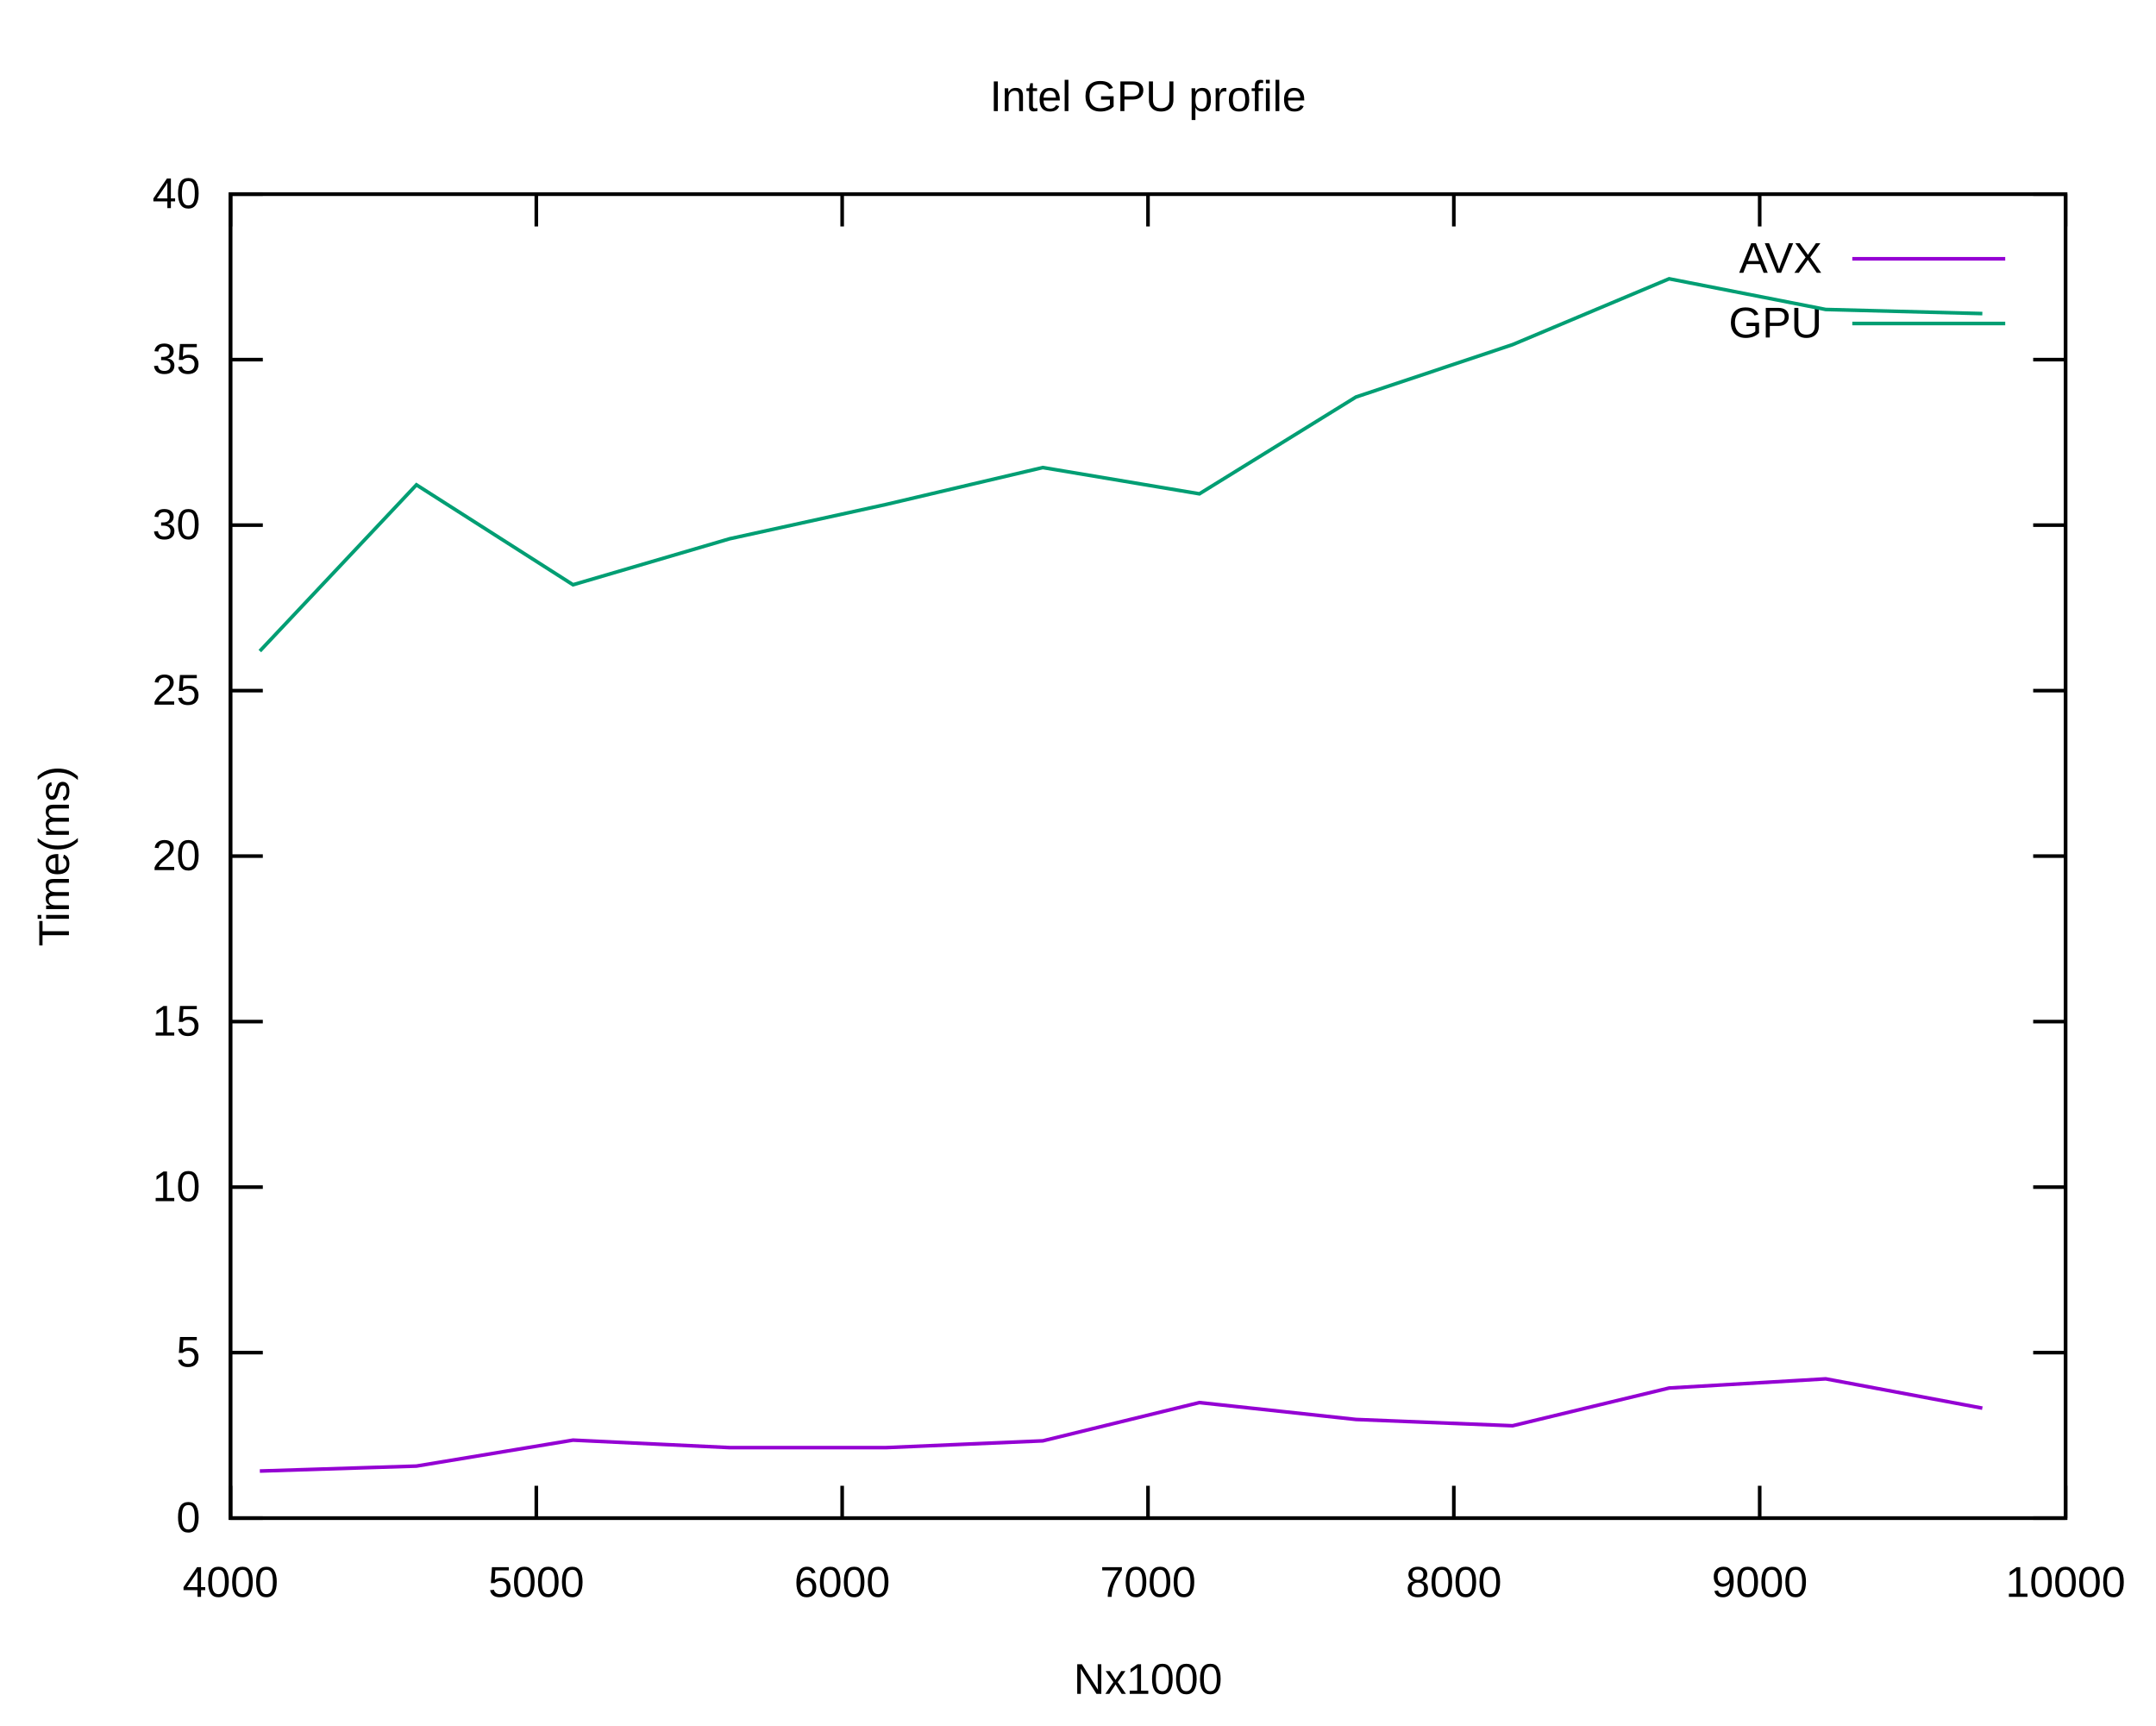
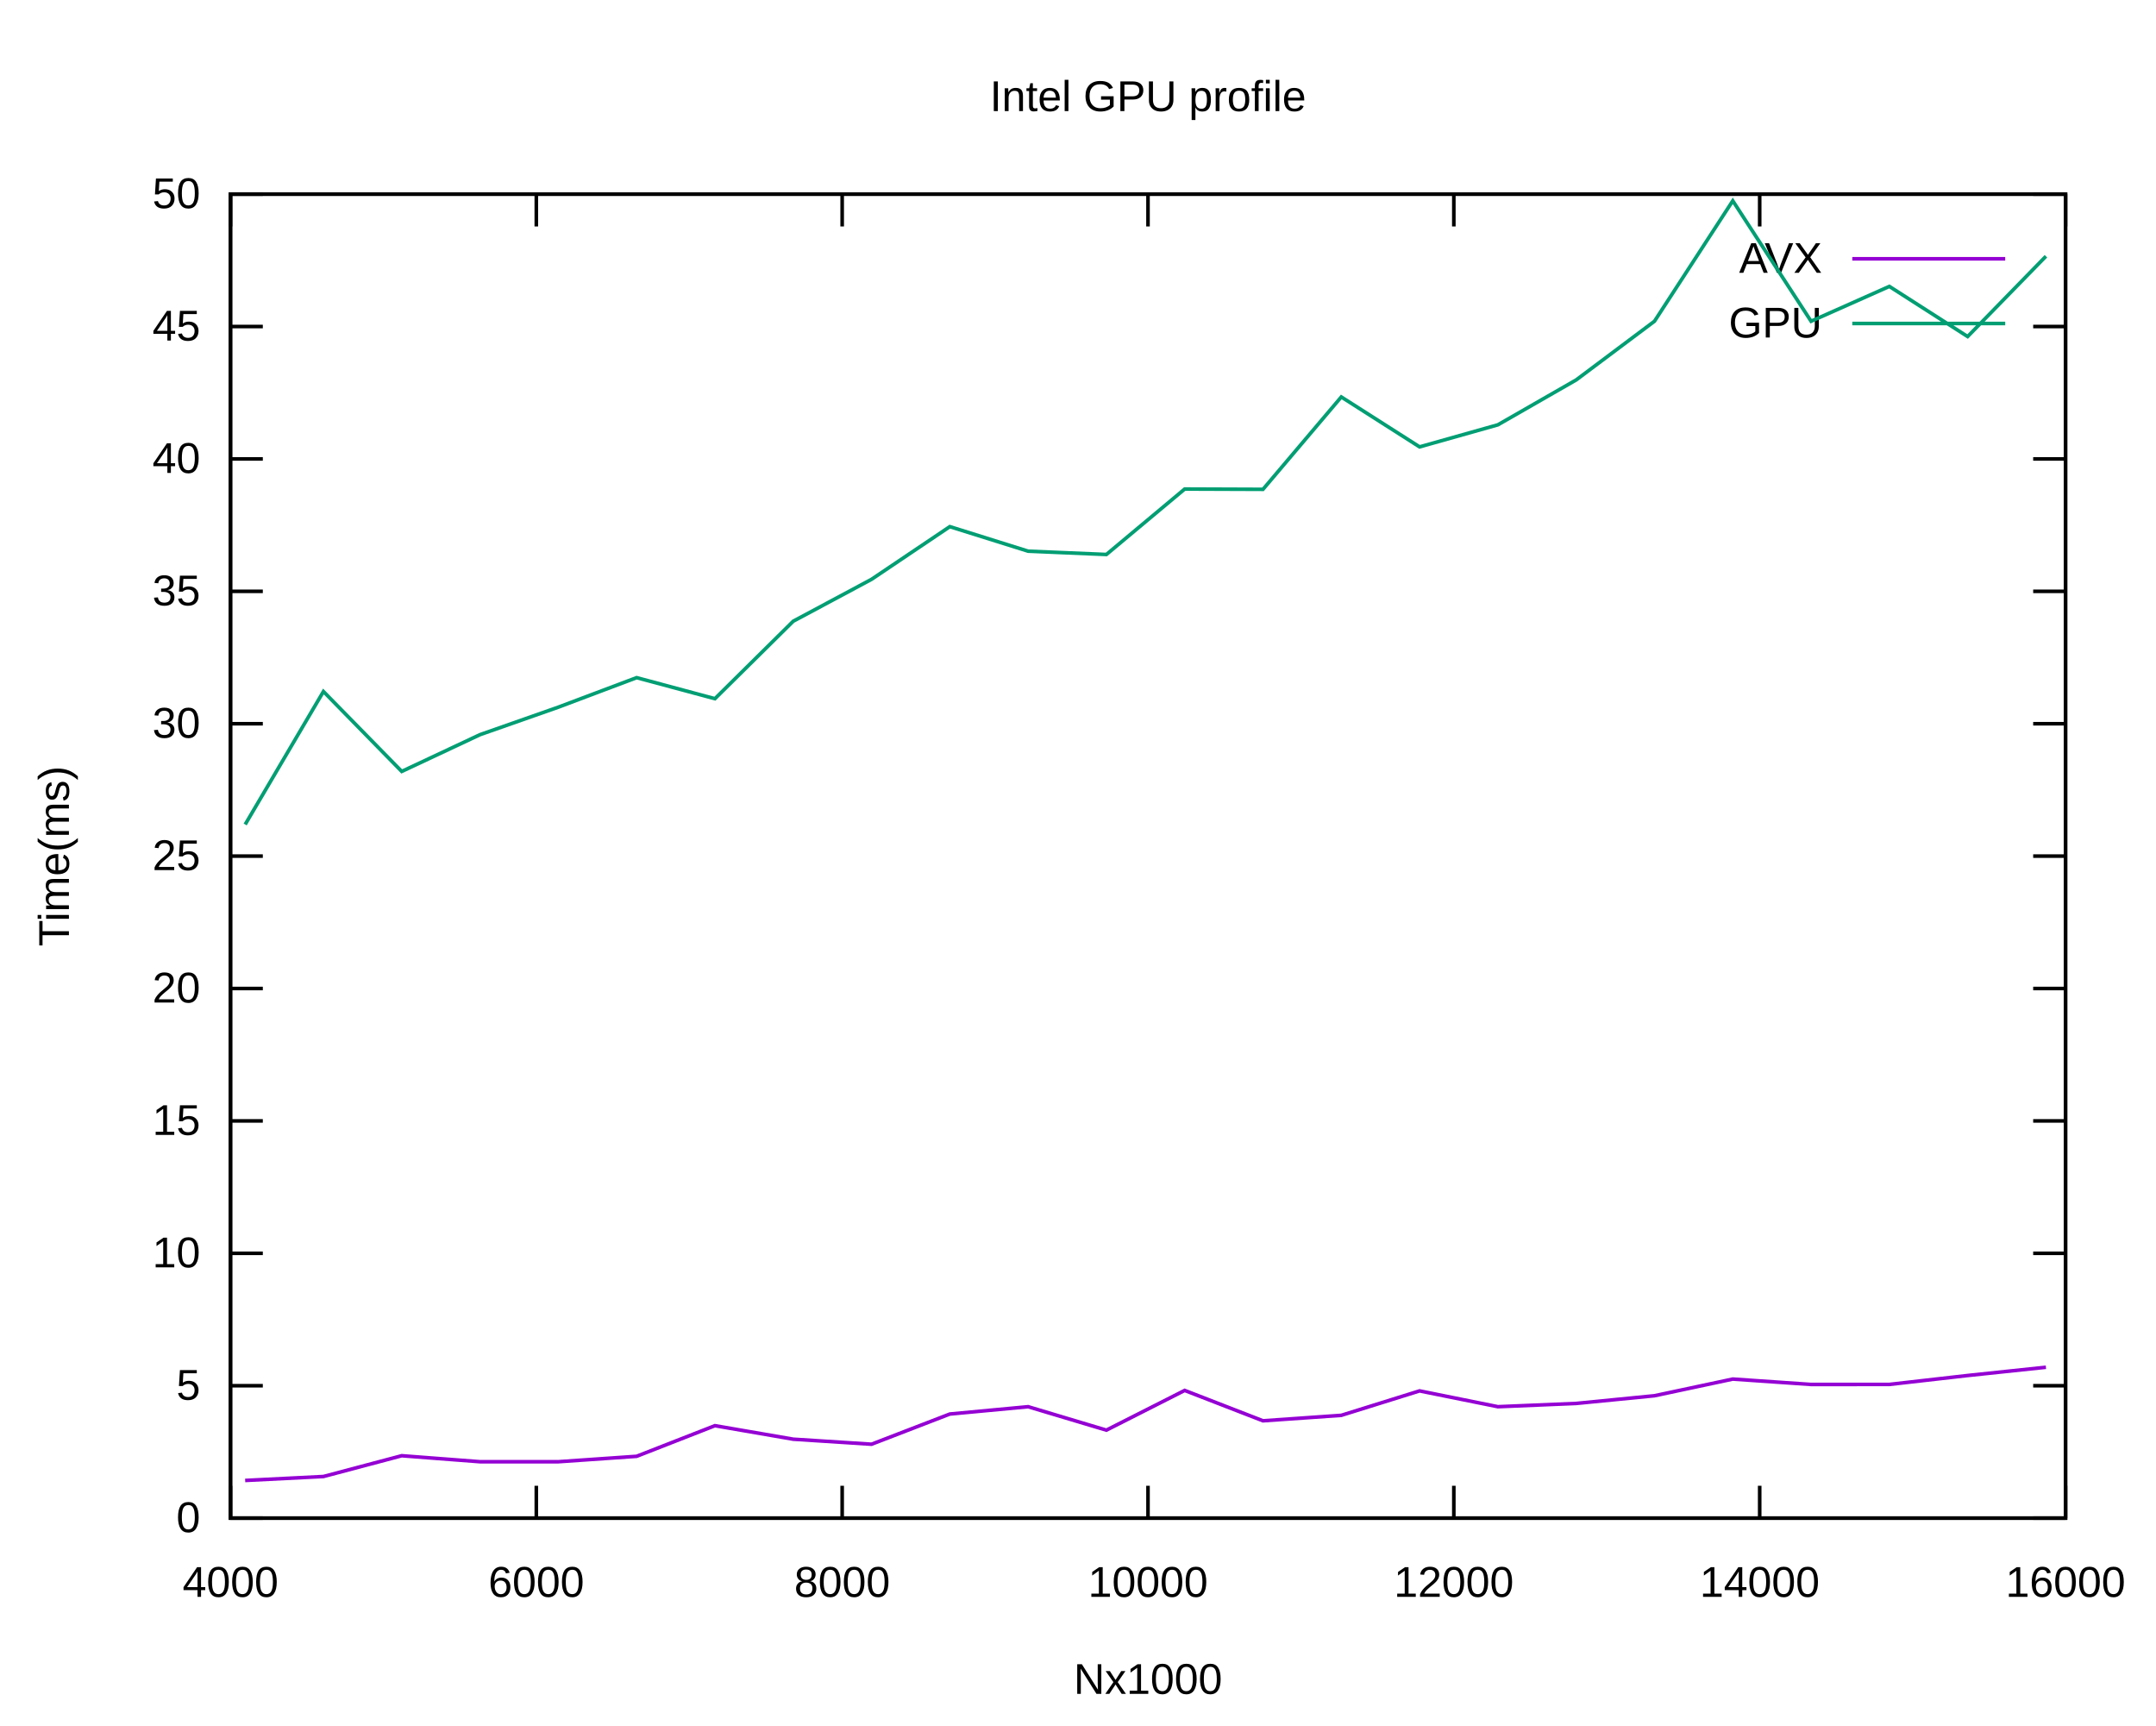
<svg xmlns="http://www.w3.org/2000/svg" xmlns:xlink="http://www.w3.org/1999/xlink" width="600" height="480" viewBox="0 0 600 480">
  <g id="gnuplot_canvas">
    <rect x="0" y="0" width="600" height="480" fill="none" />
    <defs>
      <circle id="gpDot" r="0.5" stroke-width="0.5" stroke="currentColor" />
      <path id="gpPt0" stroke-width="0.222" stroke="currentColor" d="M-1,0 h2 M0,-1 v2" />
      <path id="gpPt1" stroke-width="0.222" stroke="currentColor" d="M-1,-1 L1,1 M1,-1 L-1,1" />
      <path id="gpPt2" stroke-width="0.222" stroke="currentColor" d="M-1,0 L1,0 M0,-1 L0,1 M-1,-1 L1,1 M-1,1 L1,-1" />
      <rect id="gpPt3" stroke-width="0.222" stroke="currentColor" x="-1" y="-1" width="2" height="2" />
      <rect id="gpPt4" stroke-width="0.222" stroke="currentColor" fill="currentColor" x="-1" y="-1" width="2" height="2" />
      <circle id="gpPt5" stroke-width="0.222" stroke="currentColor" cx="0" cy="0" r="1" />
      <use xlink:href="#gpPt5" id="gpPt6" fill="currentColor" stroke="none" />
      <path id="gpPt7" stroke-width="0.222" stroke="currentColor" d="M0,-1.33 L-1.33,0.67 L1.33,0.67 z" />
      <use xlink:href="#gpPt7" id="gpPt8" fill="currentColor" stroke="none" />
      <use xlink:href="#gpPt7" id="gpPt9" stroke="currentColor" transform="rotate(180)" />
      <use xlink:href="#gpPt9" id="gpPt10" fill="currentColor" stroke="none" />
      <use xlink:href="#gpPt3" id="gpPt11" stroke="currentColor" transform="rotate(45)" />
      <use xlink:href="#gpPt11" id="gpPt12" fill="currentColor" stroke="none" />
      <path id="gpPt13" stroke-width="0.222" stroke="currentColor" d="M0,1.330 L1.265,0.411 L0.782,-1.067 L-0.782,-1.076 L-1.265,0.411 z" />
      <use xlink:href="#gpPt13" id="gpPt14" fill="currentColor" stroke="none" />
      <filter id="textbox" filterUnits="objectBoundingBox" x="0" y="0" height="1" width="1">
        <feFlood flood-color="white" flood-opacity="1" result="bgnd" />
        <feComposite in="SourceGraphic" in2="bgnd" operator="atop" />
      </filter>
      <filter id="greybox" filterUnits="objectBoundingBox" x="0" y="0" height="1" width="1">
        <feFlood flood-color="lightgrey" flood-opacity="1" result="grey" />
        <feComposite in="SourceGraphic" in2="grey" operator="atop" />
      </filter>
    </defs>
    <g fill="none" color="white" stroke="currentColor" stroke-width="1.00" stroke-linecap="butt" stroke-linejoin="miter">
</g>
    <g fill="none" color="black" stroke="currentColor" stroke-width="1.00" stroke-linecap="butt" stroke-linejoin="miter">
      <path stroke="black" d="M64.14,422.40 L73.14,422.40 M574.82,422.40 L565.82,422.40  " />
      <g transform="translate(55.75,426.30)" stroke="none" fill="black" font-family="Arial" font-size="12.00" text-anchor="end">
        <text>
          <tspan font-family="Arial"> 0</tspan>
        </text>
      </g>
    </g>
    <g fill="none" color="black" stroke="currentColor" stroke-width="1.00" stroke-linecap="butt" stroke-linejoin="miter">
-       <path stroke="black" d="M64.14,376.35 L73.14,376.35 M574.82,376.35 L565.82,376.35  " />
-       <g transform="translate(55.75,380.25)" stroke="none" fill="black" font-family="Arial" font-size="12.00" text-anchor="end">
+       <path stroke="black" d="M64.14,385.56 L73.14,385.56 M574.82,385.56 L565.82,385.56  " />
+       <g transform="translate(55.75,389.46)" stroke="none" fill="black" font-family="Arial" font-size="12.00" text-anchor="end">
        <text>
          <tspan font-family="Arial"> 5</tspan>
        </text>
      </g>
    </g>
    <g fill="none" color="black" stroke="currentColor" stroke-width="1.00" stroke-linecap="butt" stroke-linejoin="miter">
-       <path stroke="black" d="M64.14,330.30 L73.14,330.30 M574.82,330.30 L565.82,330.30  " />
-       <g transform="translate(55.75,334.20)" stroke="none" fill="black" font-family="Arial" font-size="12.00" text-anchor="end">
+       <path stroke="black" d="M64.14,348.72 L73.14,348.72 M574.82,348.72 L565.82,348.72  " />
+       <g transform="translate(55.75,352.62)" stroke="none" fill="black" font-family="Arial" font-size="12.00" text-anchor="end">
        <text>
          <tspan font-family="Arial"> 10</tspan>
        </text>
      </g>
    </g>
    <g fill="none" color="black" stroke="currentColor" stroke-width="1.00" stroke-linecap="butt" stroke-linejoin="miter">
-       <path stroke="black" d="M64.14,284.25 L73.14,284.25 M574.82,284.25 L565.82,284.25  " />
-       <g transform="translate(55.75,288.15)" stroke="none" fill="black" font-family="Arial" font-size="12.00" text-anchor="end">
+       <path stroke="black" d="M64.14,311.88 L73.14,311.88 M574.82,311.88 L565.82,311.88  " />
+       <g transform="translate(55.75,315.78)" stroke="none" fill="black" font-family="Arial" font-size="12.00" text-anchor="end">
        <text>
          <tspan font-family="Arial"> 15</tspan>
+         </text>
+       </g>
+     </g>
+     <g fill="none" color="black" stroke="currentColor" stroke-width="1.00" stroke-linecap="butt" stroke-linejoin="miter">
+       <path stroke="black" d="M64.14,275.04 L73.14,275.04 M574.82,275.04 L565.82,275.04  " />
+       <g transform="translate(55.75,278.94)" stroke="none" fill="black" font-family="Arial" font-size="12.00" text-anchor="end">
+         <text>
+           <tspan font-family="Arial"> 20</tspan>
        </text>
      </g>
    </g>
    <g fill="none" color="black" stroke="currentColor" stroke-width="1.00" stroke-linecap="butt" stroke-linejoin="miter">
      <path stroke="black" d="M64.14,238.20 L73.14,238.20 M574.82,238.20 L565.82,238.20  " />
      <g transform="translate(55.75,242.10)" stroke="none" fill="black" font-family="Arial" font-size="12.00" text-anchor="end">
        <text>
-           <tspan font-family="Arial"> 20</tspan>
-         </text>
-       </g>
-     </g>
-     <g fill="none" color="black" stroke="currentColor" stroke-width="1.00" stroke-linecap="butt" stroke-linejoin="miter">
-       <path stroke="black" d="M64.14,192.16 L73.14,192.16 M574.82,192.16 L565.82,192.16  " />
-       <g transform="translate(55.75,196.06)" stroke="none" fill="black" font-family="Arial" font-size="12.00" text-anchor="end">
-         <text>
          <tspan font-family="Arial"> 25</tspan>
        </text>
      </g>
    </g>
    <g fill="none" color="black" stroke="currentColor" stroke-width="1.00" stroke-linecap="butt" stroke-linejoin="miter">
-       <path stroke="black" d="M64.14,146.11 L73.14,146.11 M574.82,146.11 L565.82,146.11  " />
-       <g transform="translate(55.75,150.01)" stroke="none" fill="black" font-family="Arial" font-size="12.00" text-anchor="end">
+       <path stroke="black" d="M64.14,201.37 L73.14,201.37 M574.82,201.37 L565.82,201.37  " />
+       <g transform="translate(55.75,205.27)" stroke="none" fill="black" font-family="Arial" font-size="12.00" text-anchor="end">
        <text>
          <tspan font-family="Arial"> 30</tspan>
        </text>
      </g>
    </g>
    <g fill="none" color="black" stroke="currentColor" stroke-width="1.00" stroke-linecap="butt" stroke-linejoin="miter">
-       <path stroke="black" d="M64.14,100.06 L73.14,100.06 M574.82,100.06 L565.82,100.06  " />
-       <g transform="translate(55.75,103.96)" stroke="none" fill="black" font-family="Arial" font-size="12.00" text-anchor="end">
+       <path stroke="black" d="M64.14,164.53 L73.14,164.53 M574.82,164.53 L565.82,164.53  " />
+       <g transform="translate(55.75,168.43)" stroke="none" fill="black" font-family="Arial" font-size="12.00" text-anchor="end">
        <text>
          <tspan font-family="Arial"> 35</tspan>
+         </text>
+       </g>
+     </g>
+     <g fill="none" color="black" stroke="currentColor" stroke-width="1.00" stroke-linecap="butt" stroke-linejoin="miter">
+       <path stroke="black" d="M64.14,127.69 L73.14,127.69 M574.82,127.69 L565.82,127.69  " />
+       <g transform="translate(55.75,131.59)" stroke="none" fill="black" font-family="Arial" font-size="12.00" text-anchor="end">
+         <text>
+           <tspan font-family="Arial"> 40</tspan>
+         </text>
+       </g>
+     </g>
+     <g fill="none" color="black" stroke="currentColor" stroke-width="1.00" stroke-linecap="butt" stroke-linejoin="miter">
+       <path stroke="black" d="M64.14,90.85 L73.14,90.85 M574.82,90.85 L565.82,90.85  " />
+       <g transform="translate(55.75,94.75)" stroke="none" fill="black" font-family="Arial" font-size="12.00" text-anchor="end">
+         <text>
+           <tspan font-family="Arial"> 45</tspan>
        </text>
      </g>
    </g>
    <g fill="none" color="black" stroke="currentColor" stroke-width="1.00" stroke-linecap="butt" stroke-linejoin="miter">
      <path stroke="black" d="M64.14,54.01 L73.14,54.01 M574.82,54.01 L565.82,54.01  " />
      <g transform="translate(55.75,57.91)" stroke="none" fill="black" font-family="Arial" font-size="12.00" text-anchor="end">
        <text>
-           <tspan font-family="Arial"> 40</tspan>
+           <tspan font-family="Arial"> 50</tspan>
        </text>
      </g>
    </g>
    <g fill="none" color="black" stroke="currentColor" stroke-width="1.00" stroke-linecap="butt" stroke-linejoin="miter">
      <path stroke="black" d="M64.14,422.40 L64.14,413.40 M64.14,54.01 L64.14,63.01  " />
      <g transform="translate(64.14,444.30)" stroke="none" fill="black" font-family="Arial" font-size="12.00" text-anchor="middle">
        <text>
          <tspan font-family="Arial"> 4000</tspan>
        </text>
      </g>
    </g>
    <g fill="none" color="black" stroke="currentColor" stroke-width="1.00" stroke-linecap="butt" stroke-linejoin="miter">
      <path stroke="black" d="M149.25,422.40 L149.25,413.40 M149.25,54.01 L149.25,63.01  " />
      <g transform="translate(149.25,444.30)" stroke="none" fill="black" font-family="Arial" font-size="12.00" text-anchor="middle">
        <text>
-           <tspan font-family="Arial"> 5000</tspan>
+           <tspan font-family="Arial"> 6000</tspan>
        </text>
      </g>
    </g>
    <g fill="none" color="black" stroke="currentColor" stroke-width="1.00" stroke-linecap="butt" stroke-linejoin="miter">
      <path stroke="black" d="M234.37,422.40 L234.37,413.40 M234.37,54.01 L234.37,63.01  " />
      <g transform="translate(234.37,444.30)" stroke="none" fill="black" font-family="Arial" font-size="12.00" text-anchor="middle">
        <text>
-           <tspan font-family="Arial"> 6000</tspan>
+           <tspan font-family="Arial"> 8000</tspan>
        </text>
      </g>
    </g>
    <g fill="none" color="black" stroke="currentColor" stroke-width="1.00" stroke-linecap="butt" stroke-linejoin="miter">
      <path stroke="black" d="M319.48,422.40 L319.48,413.40 M319.48,54.01 L319.48,63.01  " />
      <g transform="translate(319.48,444.30)" stroke="none" fill="black" font-family="Arial" font-size="12.00" text-anchor="middle">
        <text>
-           <tspan font-family="Arial"> 7000</tspan>
+           <tspan font-family="Arial"> 10000</tspan>
        </text>
      </g>
    </g>
    <g fill="none" color="black" stroke="currentColor" stroke-width="1.00" stroke-linecap="butt" stroke-linejoin="miter">
      <path stroke="black" d="M404.59,422.40 L404.59,413.40 M404.59,54.01 L404.59,63.01  " />
      <g transform="translate(404.59,444.30)" stroke="none" fill="black" font-family="Arial" font-size="12.00" text-anchor="middle">
        <text>
-           <tspan font-family="Arial"> 8000</tspan>
+           <tspan font-family="Arial"> 12000</tspan>
        </text>
      </g>
    </g>
    <g fill="none" color="black" stroke="currentColor" stroke-width="1.00" stroke-linecap="butt" stroke-linejoin="miter">
      <path stroke="black" d="M489.71,422.40 L489.71,413.40 M489.71,54.01 L489.71,63.01  " />
      <g transform="translate(489.71,444.30)" stroke="none" fill="black" font-family="Arial" font-size="12.00" text-anchor="middle">
        <text>
-           <tspan font-family="Arial"> 9000</tspan>
+           <tspan font-family="Arial"> 14000</tspan>
        </text>
      </g>
    </g>
    <g fill="none" color="black" stroke="currentColor" stroke-width="1.00" stroke-linecap="butt" stroke-linejoin="miter">
      <path stroke="black" d="M574.82,422.40 L574.82,413.40 M574.82,54.01 L574.82,63.01  " />
      <g transform="translate(574.82,444.30)" stroke="none" fill="black" font-family="Arial" font-size="12.00" text-anchor="middle">
        <text>
-           <tspan font-family="Arial"> 10000</tspan>
+           <tspan font-family="Arial"> 16000</tspan>
        </text>
      </g>
    </g>
    <g fill="none" color="black" stroke="currentColor" stroke-width="1.00" stroke-linecap="butt" stroke-linejoin="miter">
</g>
    <g fill="none" color="black" stroke="currentColor" stroke-width="1.00" stroke-linecap="butt" stroke-linejoin="miter">
      <path stroke="black" d="M64.14,54.01 L64.14,422.40 L574.82,422.40 L574.82,54.01 L64.14,54.01 Z  " />
    </g>
    <g fill="none" color="black" stroke="currentColor" stroke-width="1.00" stroke-linecap="butt" stroke-linejoin="miter">
      <g transform="translate(19.18,238.21) rotate(270)" stroke="none" fill="black" font-family="Arial" font-size="12.00" text-anchor="middle">
        <text>
          <tspan font-family="Arial">Time(ms)</tspan>
        </text>
      </g>
    </g>
    <g fill="none" color="black" stroke="currentColor" stroke-width="1.00" stroke-linecap="butt" stroke-linejoin="miter">
      <g transform="translate(319.48,471.30)" stroke="none" fill="black" font-family="Arial" font-size="12.00" text-anchor="middle">
        <text>
          <tspan font-family="Arial">Nx1000</tspan>
        </text>
      </g>
    </g>
    <g fill="none" color="black" stroke="currentColor" stroke-width="1.00" stroke-linecap="butt" stroke-linejoin="miter">
</g>
    <g id="gnuplot_plot_1">
      <g fill="none" color="black" stroke="currentColor" stroke-width="1.00" stroke-linecap="butt" stroke-linejoin="miter">
        <g transform="translate(507.09,75.91)" stroke="none" fill="black" font-family="Arial" font-size="12.00" text-anchor="end">
          <text>
            <tspan font-family="Arial">AVX</tspan>
          </text>
        </g>
      </g>
      <g fill="none" color="black" stroke="currentColor" stroke-width="1.00" stroke-linecap="butt" stroke-linejoin="miter">
-         <path stroke="rgb(148,   0, 211)" d="M515.48,72.01 L558.04,72.01 M72.31,409.30 L115.89,407.92 L159.47,400.70 L203.04,402.78 L246.62,402.78 L290.20,400.90   L333.78,390.25 L377.36,394.95 L420.94,396.70 L464.51,386.20 L508.09,383.65 L551.67,391.80  " />
+         <path stroke="rgb(148,   0, 211)" d="M515.48,72.01 L558.04,72.01 M68.23,411.92 L90.01,410.82 L111.80,405.04 L133.59,406.71 L155.38,406.71 L177.17,405.20   L198.96,396.68 L220.75,400.44 L242.54,401.84 L264.33,393.44 L286.12,391.40 L307.90,397.92 L329.69,386.87 L351.48,395.32   L373.27,393.80 L395.06,387.00 L416.85,391.40 L438.64,390.49 L460.43,388.35 L482.22,383.71 L504.01,385.21 L525.79,385.20   L547.58,382.72 L569.37,380.42  " />
      </g>
    </g>
    <g id="gnuplot_plot_2">
      <g fill="none" color="black" stroke="currentColor" stroke-width="1.00" stroke-linecap="butt" stroke-linejoin="miter">
        <g transform="translate(507.09,93.91)" stroke="none" fill="black" font-family="Arial" font-size="12.00" text-anchor="end">
          <text>
            <tspan font-family="Arial">GPU</tspan>
          </text>
        </g>
      </g>
      <g fill="none" color="black" stroke="currentColor" stroke-width="1.00" stroke-linecap="butt" stroke-linejoin="miter">
-         <path stroke="rgb(  0, 158, 115)" d="M515.48,90.01 L558.04,90.01 M72.31,181.15 L115.89,134.90 L159.47,162.70 L203.04,149.91 L246.62,140.35 L290.20,130.09   L333.78,137.40 L377.36,110.46 L420.94,95.89 L464.51,77.57 L508.09,86.11 L551.67,87.25  " />
+         <path stroke="rgb(  0, 158, 115)" d="M515.48,90.01 L558.04,90.01 M68.23,229.40 L90.01,192.40 L111.80,214.64 L133.59,204.41 L155.38,196.76 L177.17,188.55   L198.96,194.40 L220.75,172.85 L242.54,161.19 L264.33,146.53 L286.12,153.36 L307.90,154.28 L329.69,136.07 L351.48,136.15   L373.27,110.45 L395.06,124.34 L416.85,118.20 L438.64,105.71 L460.43,89.38 L482.22,55.87 L504.01,89.38 L525.79,79.69   L547.58,93.64 L569.37,71.30  " />
      </g>
    </g>
    <g fill="none" color="white" stroke="rgb(  0, 158, 115)" stroke-width="2.00" stroke-linecap="butt" stroke-linejoin="miter">
</g>
    <g fill="none" color="black" stroke="currentColor" stroke-width="2.00" stroke-linecap="butt" stroke-linejoin="miter">
</g>
    <g fill="none" color="black" stroke="black" stroke-width="1.00" stroke-linecap="butt" stroke-linejoin="miter">
</g>
    <g fill="none" color="black" stroke="currentColor" stroke-width="1.00" stroke-linecap="butt" stroke-linejoin="miter">
      <path stroke="black" d="M64.14,54.01 L64.14,422.40 L574.82,422.40 L574.82,54.01 L64.14,54.01 Z  " />
    </g>
    <g fill="none" color="black" stroke="currentColor" stroke-width="1.00" stroke-linecap="butt" stroke-linejoin="miter">
      <g transform="translate(319.48,30.91)" stroke="none" fill="black" font-family="Arial" font-size="12.00" text-anchor="middle">
        <text>
          <tspan font-family="Arial">Intel GPU profile</tspan>
        </text>
      </g>
    </g>
    <g fill="none" color="black" stroke="currentColor" stroke-width="1.00" stroke-linecap="butt" stroke-linejoin="miter">
</g>
  </g>
</svg>
